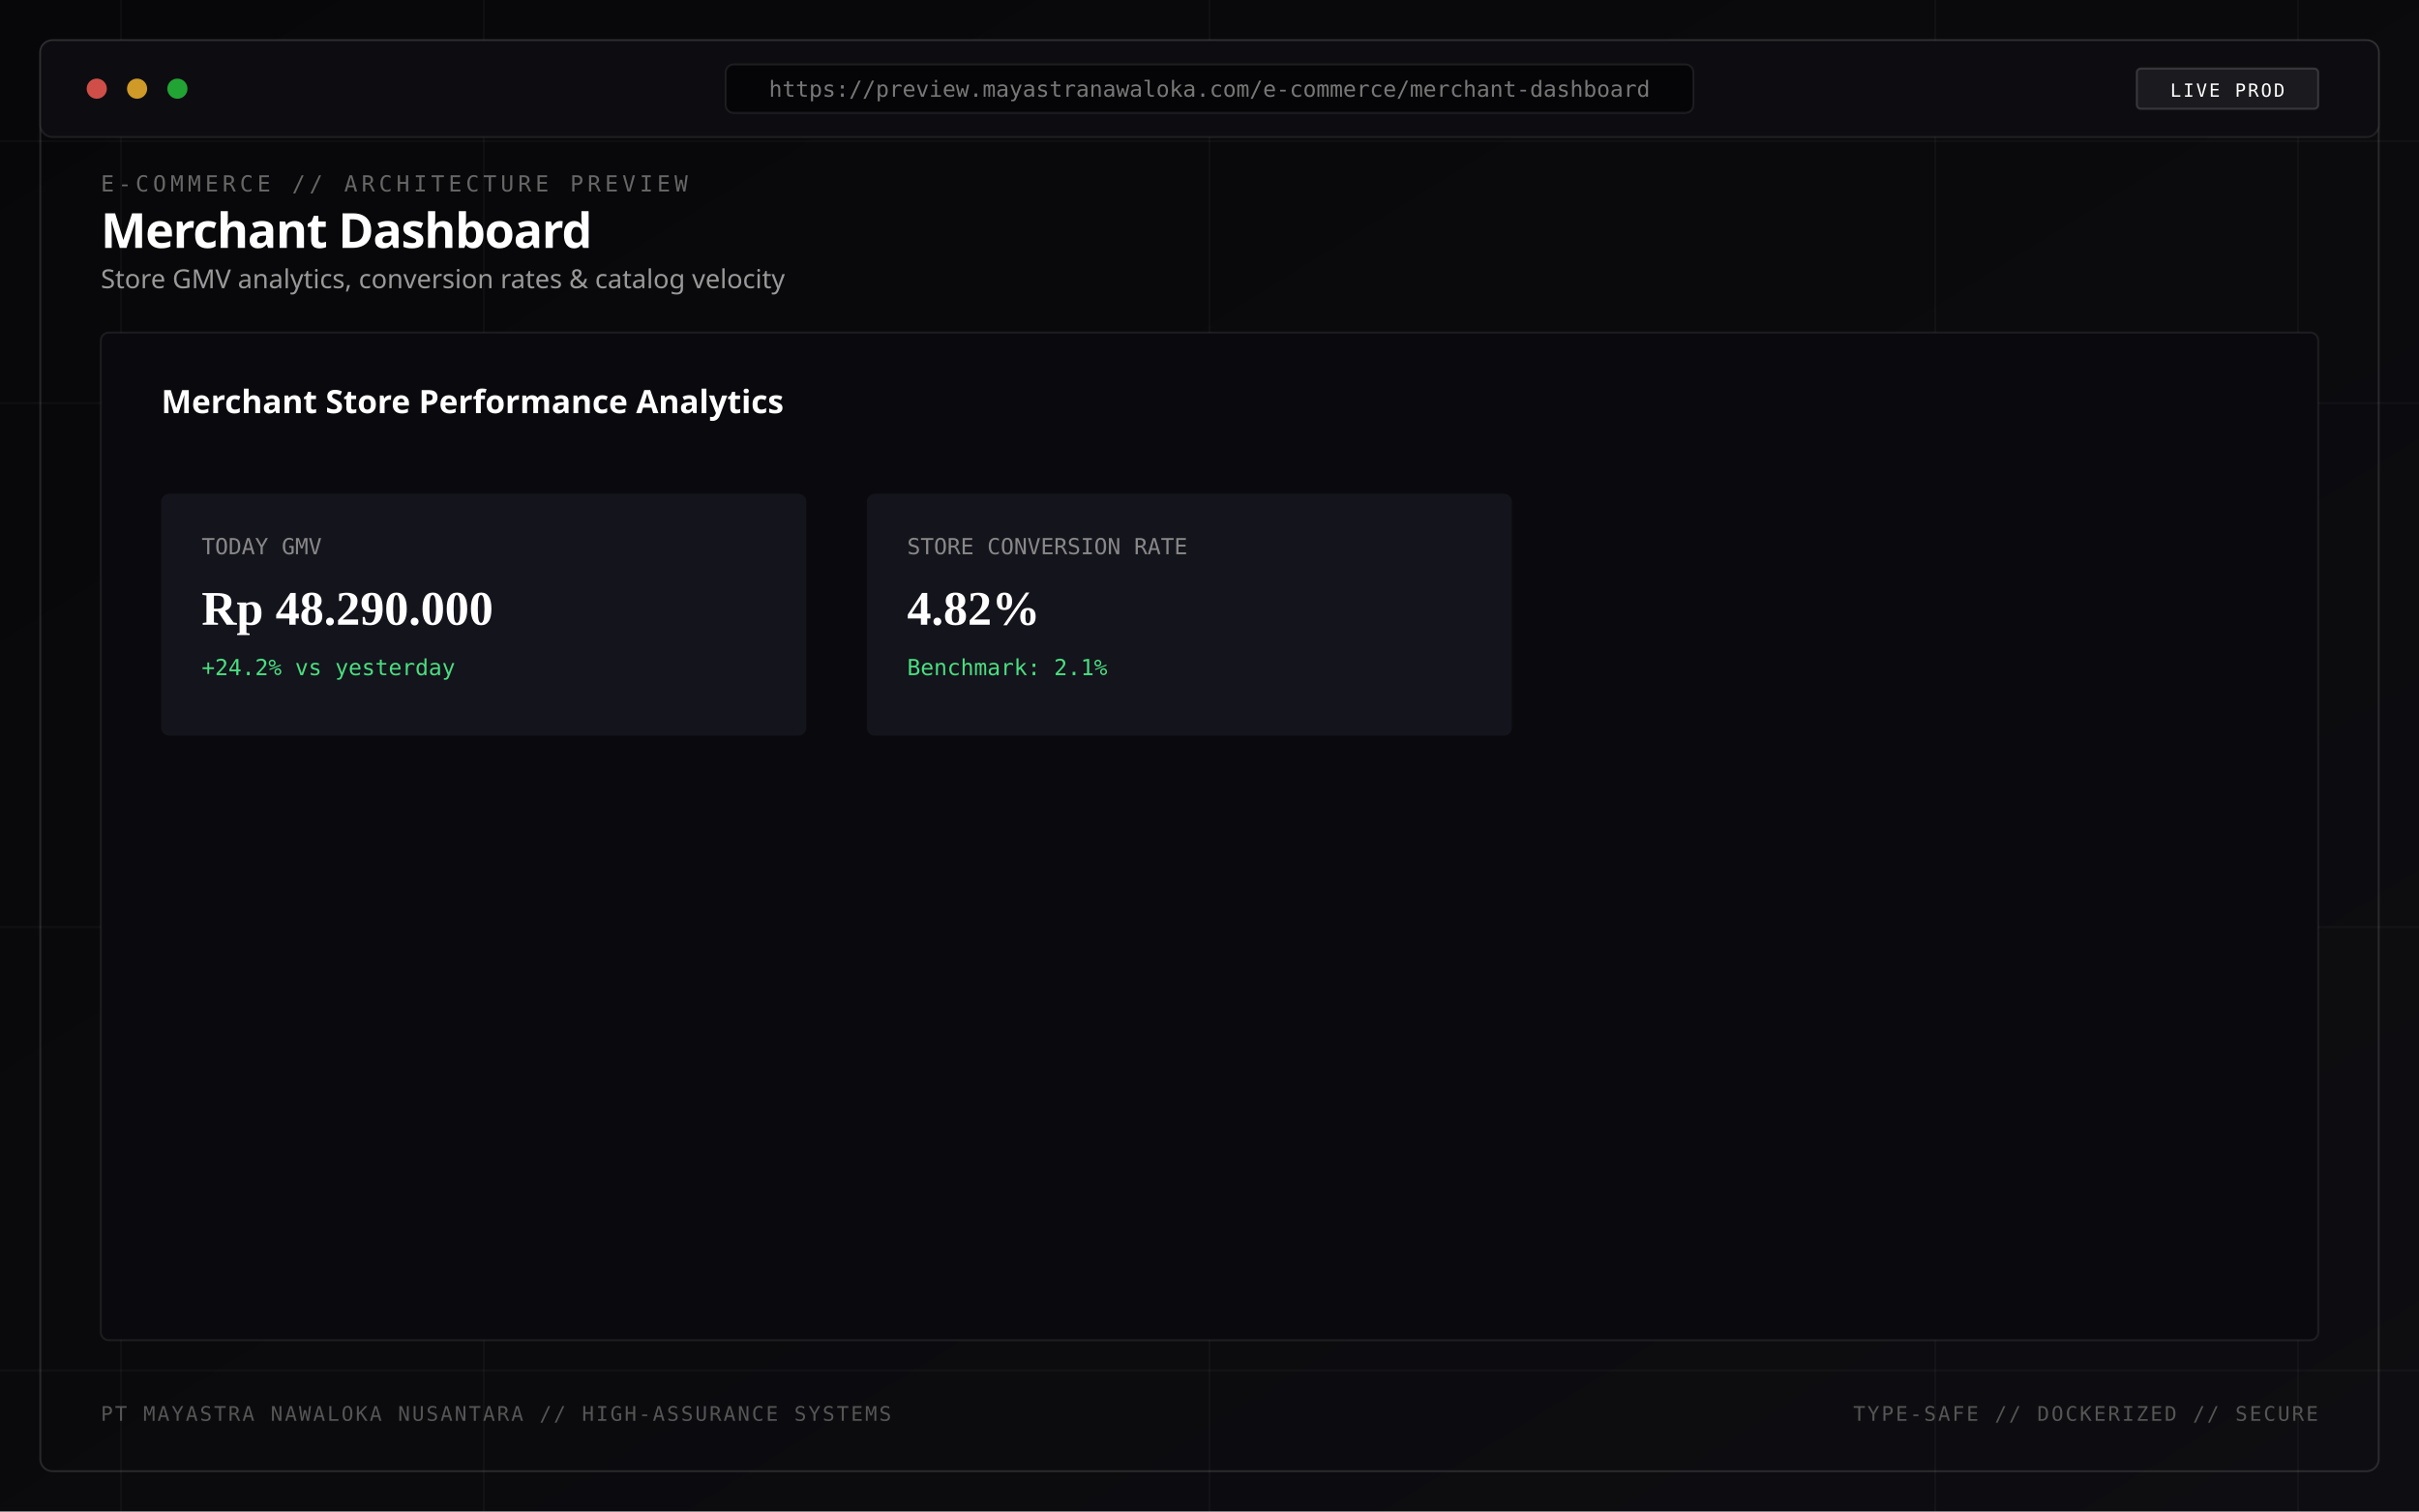
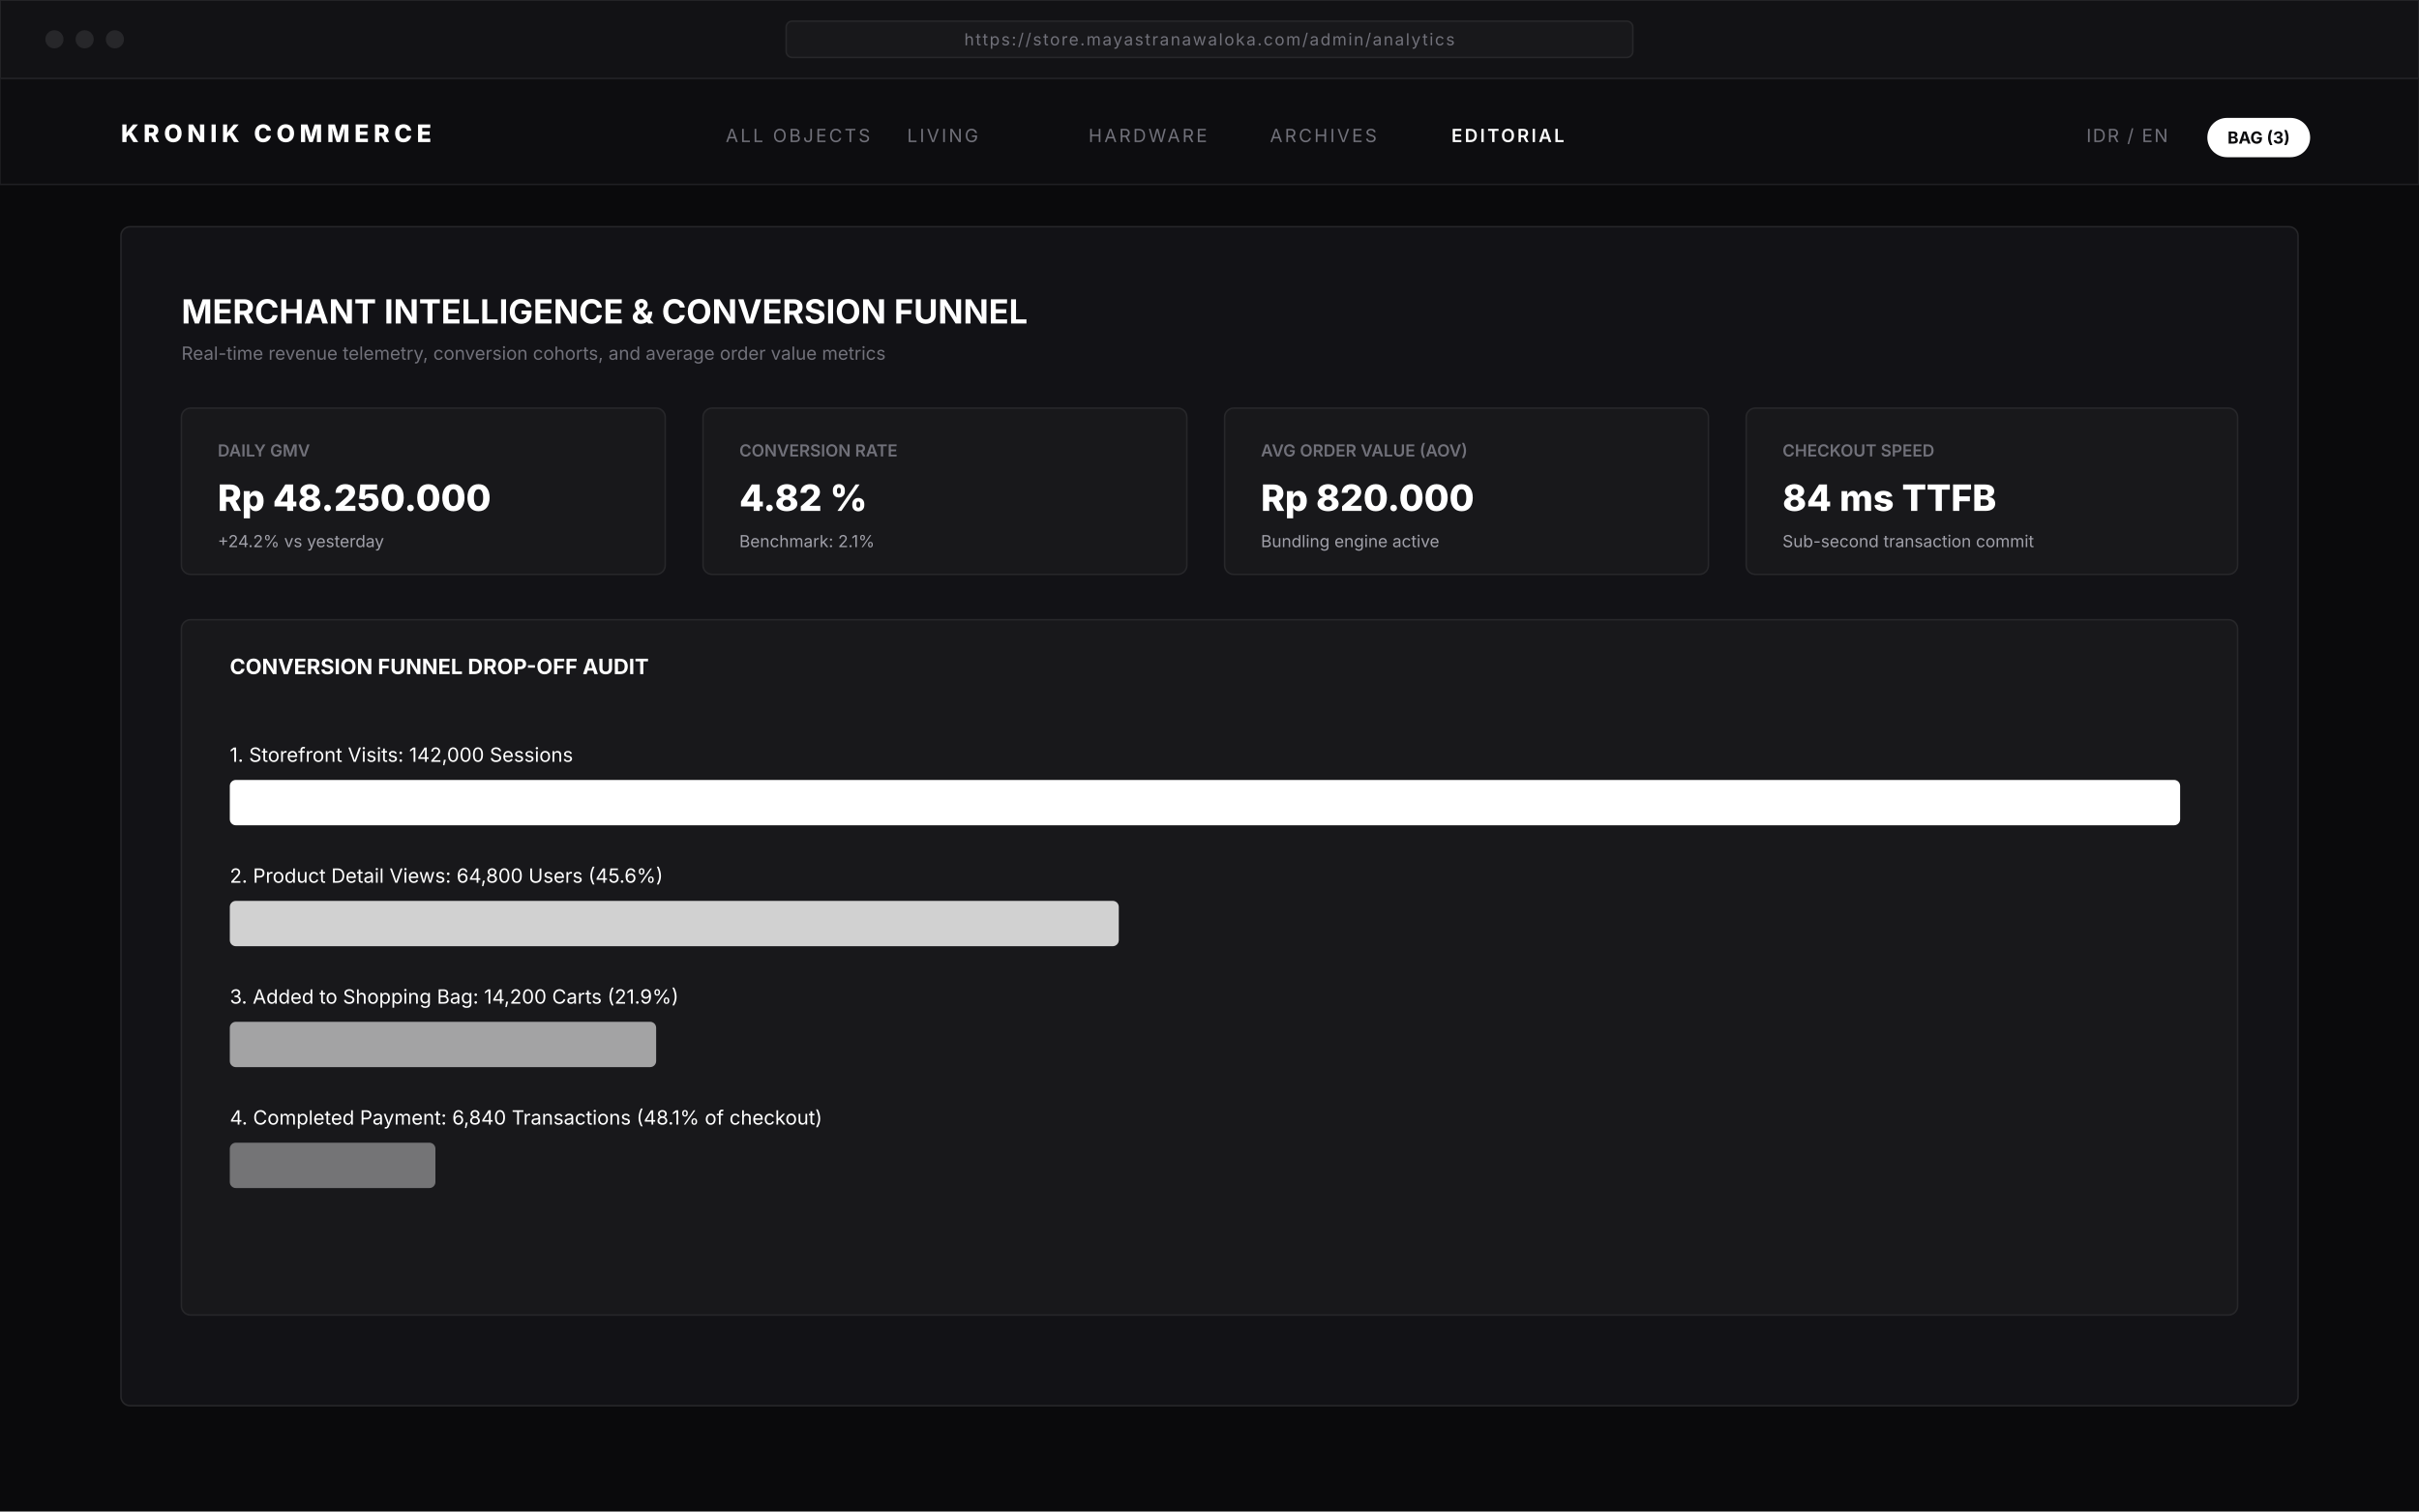
- <svg xmlns="http://www.w3.org/2000/svg" viewBox="0 0 1200 750" width="100%" height="100%">
-   <defs>
-     <linearGradient id="bgGrad" x1="0%" y1="0%" x2="100%" y2="100%">
-       <stop offset="0%" stop-color="#070709" />
-       <stop offset="100%" stop-color="#0e0e12" />
-     </linearGradient>
-     <linearGradient id="accentLine" x1="0%" y1="0%" x2="100%" y2="0%">
-       <stop offset="0%" stop-color="#ffffff" stop-opacity="0.8" />
-       <stop offset="50%" stop-color="#ffffff" stop-opacity="0.3" />
-       <stop offset="100%" stop-color="#ffffff" stop-opacity="0.05" />
-     </linearGradient>
-   </defs>
-   <rect width="1200" height="750" fill="url(#bgGrad)" />
-   <g stroke="rgba(255,255,255,0.03)" stroke-width="1">
-     <line x1="60" y1="0" x2="60" y2="750" />
-     <line x1="240" y1="0" x2="240" y2="750" />
-     <line x1="600" y1="0" x2="600" y2="750" />
-     <line x1="960" y1="0" x2="960" y2="750" />
-     <line x1="1140" y1="0" x2="1140" y2="750" />
-     <line x1="0" y1="70" x2="1200" y2="70" />
-     <line x1="0" y1="200" x2="1200" y2="200" />
-     <line x1="0" y1="460" x2="1200" y2="460" />
-     <line x1="0" y1="680" x2="1200" y2="680" />
+ <svg xmlns="http://www.w3.org/2000/svg" viewBox="0 0 1600 1000" width="1600" height="1000" fill="none">
+   <rect width="1600" height="1000" fill="#0a0a0c" />
+   <rect width="1600" height="52" fill="#121215" stroke="#27272a" stroke-width="1" />
+   <circle cx="36" cy="26" r="6" fill="#27272a" />
+   <circle cx="56" cy="26" r="6" fill="#27272a" />
+   <circle cx="76" cy="26" r="6" fill="#27272a" />
+   <rect x="520" y="14" width="560" height="24" rx="4" fill="#18181b" stroke="#27272a" stroke-width="1" />
+   <text x="800" y="30" fill="#71717a" font-family="-apple-system, BlinkMacSystemFont, sans-serif" font-size="11" text-anchor="middle" letter-spacing="1">https://store.mayastranawaloka.com/admin/analytics</text>
+   <rect y="52" width="1600" height="70" fill="#0d0d10" stroke="#1f1f23" stroke-width="1" />
+   <text x="80" y="94" fill="#ffffff" font-family="-apple-system, BlinkMacSystemFont, sans-serif" font-size="16" font-weight="800" letter-spacing="3">KRONIK COMMERCE</text>
+   <g transform="translate(480, 94)">
+     <text x="0" y="0" fill="#71717a" font-family="-apple-system, BlinkMacSystemFont, sans-serif" font-size="12" letter-spacing="1.5">ALL OBJECTS</text>
+     <text x="120" y="0" fill="#71717a" font-family="-apple-system, BlinkMacSystemFont, sans-serif" font-size="12" letter-spacing="1.5">LIVING</text>
+     <text x="240" y="0" fill="#71717a" font-family="-apple-system, BlinkMacSystemFont, sans-serif" font-size="12" letter-spacing="1.5">HARDWARE</text>
+     <text x="360" y="0" fill="#71717a" font-family="-apple-system, BlinkMacSystemFont, sans-serif" font-size="12" letter-spacing="1.5">ARCHIVES</text>
+     <text x="480" y="0" fill="#ffffff" font-family="-apple-system, BlinkMacSystemFont, sans-serif" font-size="12" font-weight="600" letter-spacing="1.5">EDITORIAL</text>
  </g>
-   <rect x="20" y="20" width="1160" height="710" rx="6" fill="none" stroke="rgba(255,255,255,0.12)" stroke-width="1" />
-   <rect x="20" y="20" width="1160" height="48" rx="6" fill="#0d0d11" stroke="rgba(255,255,255,0.08)" stroke-width="1" />
-   <circle cx="48" cy="44" r="5" fill="#ff5f56" opacity="0.8" />
-   <circle cx="68" cy="44" r="5" fill="#ffbd2e" opacity="0.8" />
-   <circle cx="88" cy="44" r="5" fill="#27c93f" opacity="0.8" />
-   <rect x="360" y="32" width="480" height="24" rx="4" fill="#050507" stroke="rgba(255,255,255,0.08)" stroke-width="1" />
-   <text x="600" y="48" fill="#777777" font-family="monospace" font-size="11" text-anchor="middle">https://preview.mayastranawaloka.com/e-commerce/merchant-dashboard</text>
-   <rect x="1060" y="34" width="90" height="20" rx="2" fill="rgba(255,255,255,0.06)" stroke="rgba(255,255,255,0.15)" stroke-width="1" />
-   <text x="1105" y="48" fill="#ffffff" font-family="monospace" font-size="9" text-anchor="middle" letter-spacing="1">LIVE PROD</text>
-   <g transform="translate(50, 95)">
-     <text x="0" y="0" fill="#666666" font-family="monospace" font-size="11" letter-spacing="2">E-COMMERCE // ARCHITECTURE PREVIEW</text>
-     <text x="0" y="28" fill="#ffffff" font-family="'Space Grotesk', sans-serif" font-weight="700" font-size="24" letter-spacing="-0.5">Merchant Dashboard</text>
-     <text x="0" y="48" fill="#999999" font-family="'Space Grotesk', sans-serif" font-size="13">Store GMV analytics, conversion rates &amp; catalog velocity</text>
+   <g transform="translate(1380, 94)">
+     <text x="0" y="0" fill="#71717a" font-family="-apple-system, BlinkMacSystemFont, sans-serif" font-size="12" letter-spacing="1">IDR / EN</text>
+     <rect x="80" y="-16" width="68" height="26" rx="13" fill="#ffffff" />
+     <text x="114" y="1" fill="#0a0a0c" font-family="-apple-system, BlinkMacSystemFont, sans-serif" font-size="11" font-weight="700" text-anchor="middle">BAG (3)</text>
  </g>
-   <g transform="translate(50, 165)">
-     <rect width="1100" height="500" rx="4" fill="#0a0a0e" stroke="rgba(255,255,255,0.08)" />
-     <text x="30" y="40" fill="#fff" font-family="sans-serif" font-size="16" font-weight="700">Merchant Store Performance Analytics</text>
-     <g transform="translate(30, 80)">
-       <rect width="320" height="120" rx="4" fill="#14141c" />
-       <text x="20" y="30" fill="#888" font-size="11" font-family="monospace">TODAY GMV</text>
-       <text x="20" y="65" fill="#fff" font-size="24" font-weight="700">Rp 48.290.000</text>
-       <text x="20" y="90" fill="#4ade80" font-family="monospace" font-size="11">+24.2% vs yesterday</text>
-     </g>
-     <g transform="translate(380, 80)">
-       <rect width="320" height="120" rx="4" fill="#14141c" />
-       <text x="20" y="30" fill="#888" font-size="11" font-family="monospace">STORE CONVERSION RATE</text>
-       <text x="20" y="65" fill="#fff" font-size="24" font-weight="700">4.82%</text>
-       <text x="20" y="90" fill="#4ade80" font-family="monospace" font-size="11">Benchmark: 2.1%</text>
+   <g transform="translate(80, 150)">
+     <rect x="0" y="0" width="1440" height="780" rx="6" fill="#121216" stroke="#27272a" stroke-width="1" />
+     <g transform="translate(40, 40)">
+       <text x="0" y="24" fill="#ffffff" font-family="-apple-system, BlinkMacSystemFont, sans-serif" font-size="22" font-weight="700">MERCHANT INTELLIGENCE &amp; CONVERSION FUNNEL</text>
+       <text x="0" y="48" fill="#71717a" font-family="-apple-system, BlinkMacSystemFont, sans-serif" font-size="12">Real-time revenue telemetry, conversion cohorts, and average order value metrics</text>
+       <g transform="translate(0, 80)">
+         <rect x="0" y="0" width="320" height="110" rx="6" fill="#18181b" stroke="#27272a" stroke-width="1" />
+         <text x="24" y="32" fill="#71717a" font-family="-apple-system, BlinkMacSystemFont, sans-serif" font-size="11" font-weight="600">DAILY GMV</text>
+         <text x="24" y="68" fill="#ffffff" font-family="-apple-system, BlinkMacSystemFont, sans-serif" font-size="24" font-weight="800">Rp 48.250.000</text>
+         <text x="24" y="92" fill="#a1a1aa" font-family="-apple-system, BlinkMacSystemFont, sans-serif" font-size="11">+24.2% vs yesterday</text>
+         <rect x="345" y="0" width="320" height="110" rx="6" fill="#18181b" stroke="#27272a" stroke-width="1" />
+         <text x="369" y="32" fill="#71717a" font-family="-apple-system, BlinkMacSystemFont, sans-serif" font-size="11" font-weight="600">CONVERSION RATE</text>
+         <text x="369" y="68" fill="#ffffff" font-family="-apple-system, BlinkMacSystemFont, sans-serif" font-size="24" font-weight="800">4.82 %</text>
+         <text x="369" y="92" fill="#a1a1aa" font-family="-apple-system, BlinkMacSystemFont, sans-serif" font-size="11">Benchmark: 2.1%</text>
+         <rect x="690" y="0" width="320" height="110" rx="6" fill="#18181b" stroke="#27272a" stroke-width="1" />
+         <text x="714" y="32" fill="#71717a" font-family="-apple-system, BlinkMacSystemFont, sans-serif" font-size="11" font-weight="600">AVG ORDER VALUE (AOV)</text>
+         <text x="714" y="68" fill="#ffffff" font-family="-apple-system, BlinkMacSystemFont, sans-serif" font-size="24" font-weight="800">Rp 820.000</text>
+         <text x="714" y="92" fill="#a1a1aa" font-family="-apple-system, BlinkMacSystemFont, sans-serif" font-size="11">Bundling engine active</text>
+         <rect x="1035" y="0" width="325" height="110" rx="6" fill="#18181b" stroke="#27272a" stroke-width="1" />
+         <text x="1059" y="32" fill="#71717a" font-family="-apple-system, BlinkMacSystemFont, sans-serif" font-size="11" font-weight="600">CHECKOUT SPEED</text>
+         <text x="1059" y="68" fill="#ffffff" font-family="-apple-system, BlinkMacSystemFont, sans-serif" font-size="24" font-weight="800">84 ms TTFB</text>
+         <text x="1059" y="92" fill="#a1a1aa" font-family="-apple-system, BlinkMacSystemFont, sans-serif" font-size="11">Sub-second transaction commit</text>
+       </g>
+       <g transform="translate(0, 220)">
+         <rect x="0" y="0" width="1360" height="460" rx="6" fill="#18181b" stroke="#27272a" stroke-width="1" />
+         <text x="32" y="36" fill="#ffffff" font-family="-apple-system, BlinkMacSystemFont, sans-serif" font-size="14" font-weight="700">CONVERSION FUNNEL DROP-OFF AUDIT</text>
+         <g transform="translate(32, 70)">
+           <text x="0" y="24" fill="#ffffff" font-family="-apple-system, BlinkMacSystemFont, sans-serif" font-size="13">1. Storefront Visits: 142,000 Sessions</text>
+           <rect x="0" y="36" width="1290" height="30" rx="4" fill="#ffffff" />
+           <text x="0" y="104" fill="#ffffff" font-family="-apple-system, BlinkMacSystemFont, sans-serif" font-size="13">2. Product Detail Views: 64,800 Users (45.6%)</text>
+           <rect x="0" y="116" width="588" height="30" rx="4" fill="#ffffff" fill-opacity="0.8" />
+           <text x="0" y="184" fill="#ffffff" font-family="-apple-system, BlinkMacSystemFont, sans-serif" font-size="13">3. Added to Shopping Bag: 14,200 Carts (21.9%)</text>
+           <rect x="0" y="196" width="282" height="30" rx="4" fill="#ffffff" fill-opacity="0.6" />
+           <text x="0" y="264" fill="#ffffff" font-family="-apple-system, BlinkMacSystemFont, sans-serif" font-size="13">4. Completed Payment: 6,840 Transactions (48.1% of checkout)</text>
+           <rect x="0" y="276" width="136" height="30" rx="4" fill="#ffffff" fill-opacity="0.4" />
+         </g>
+       </g>
    </g>
  </g>
-   <g transform="translate(50, 705)">
-     <text x="0" y="0" fill="#555555" font-family="monospace" font-size="10" letter-spacing="1">PT MAYASTRA NAWALOKA NUSANTARA // HIGH-ASSURANCE SYSTEMS</text>
-     <text x="1100" y="0" fill="#555555" font-family="monospace" font-size="10" text-anchor="end" letter-spacing="1">TYPE-SAFE // DOCKERIZED // SECURE</text>
-   </g>
</svg>
